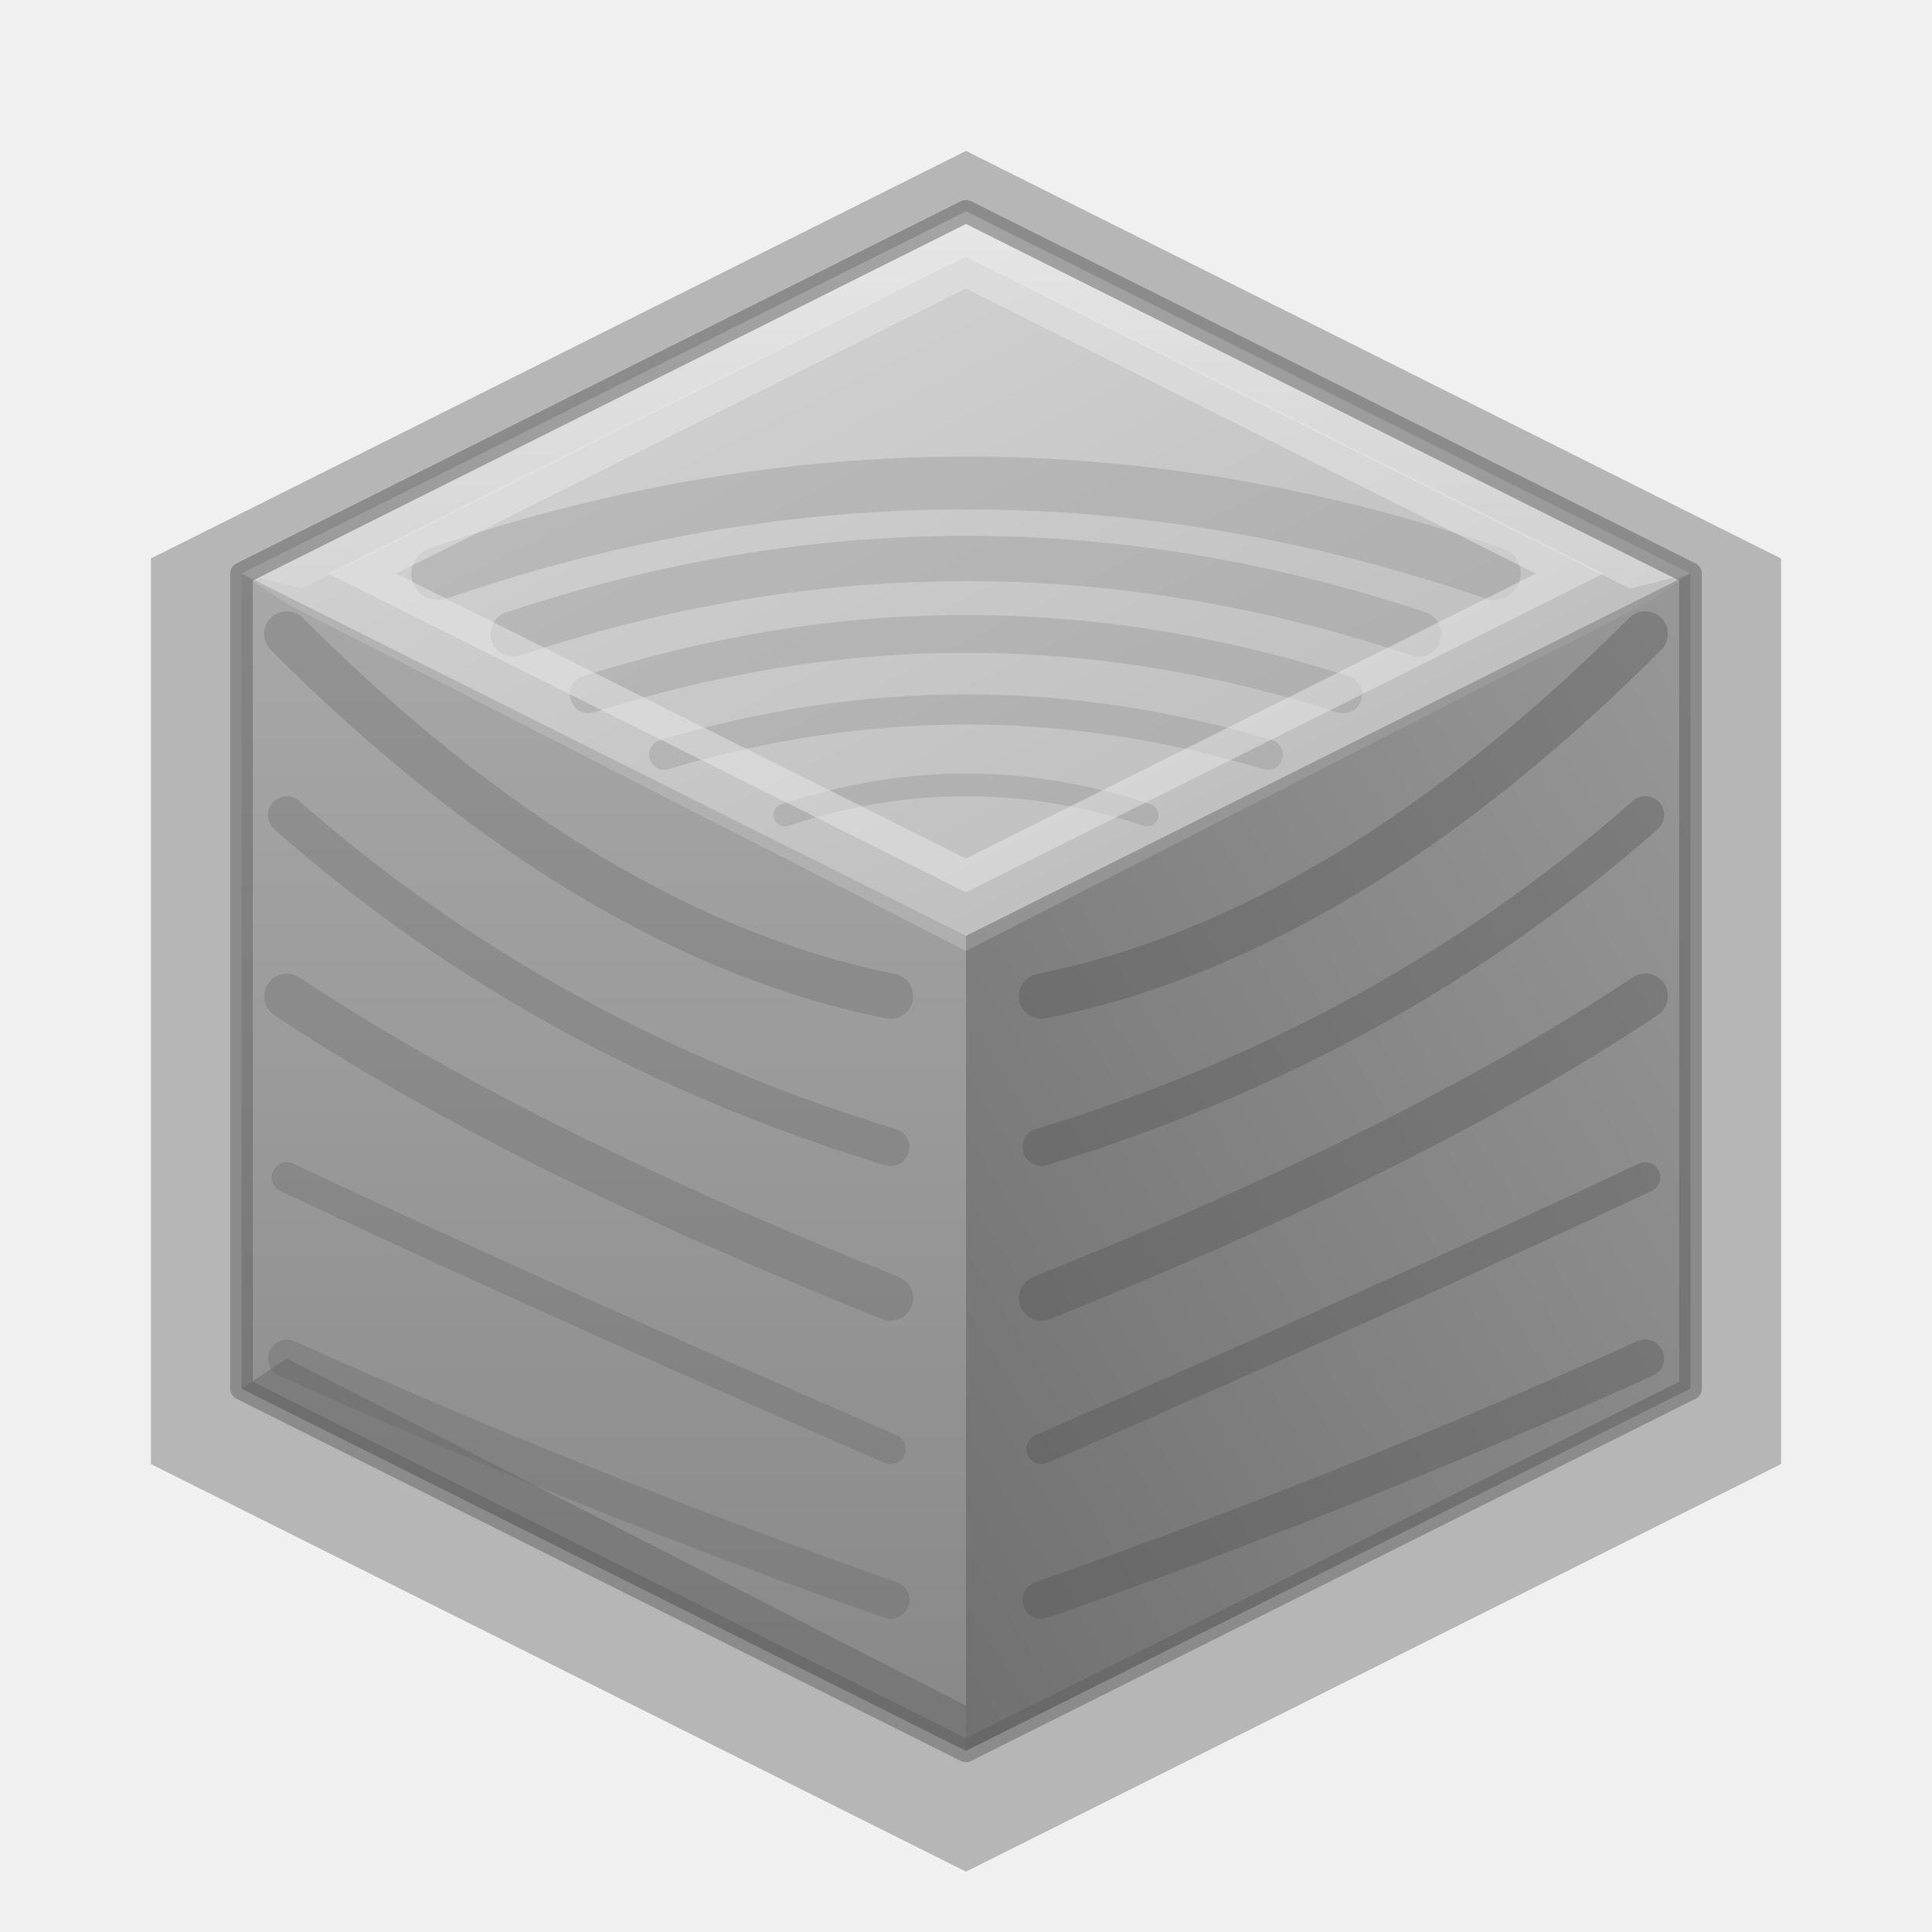
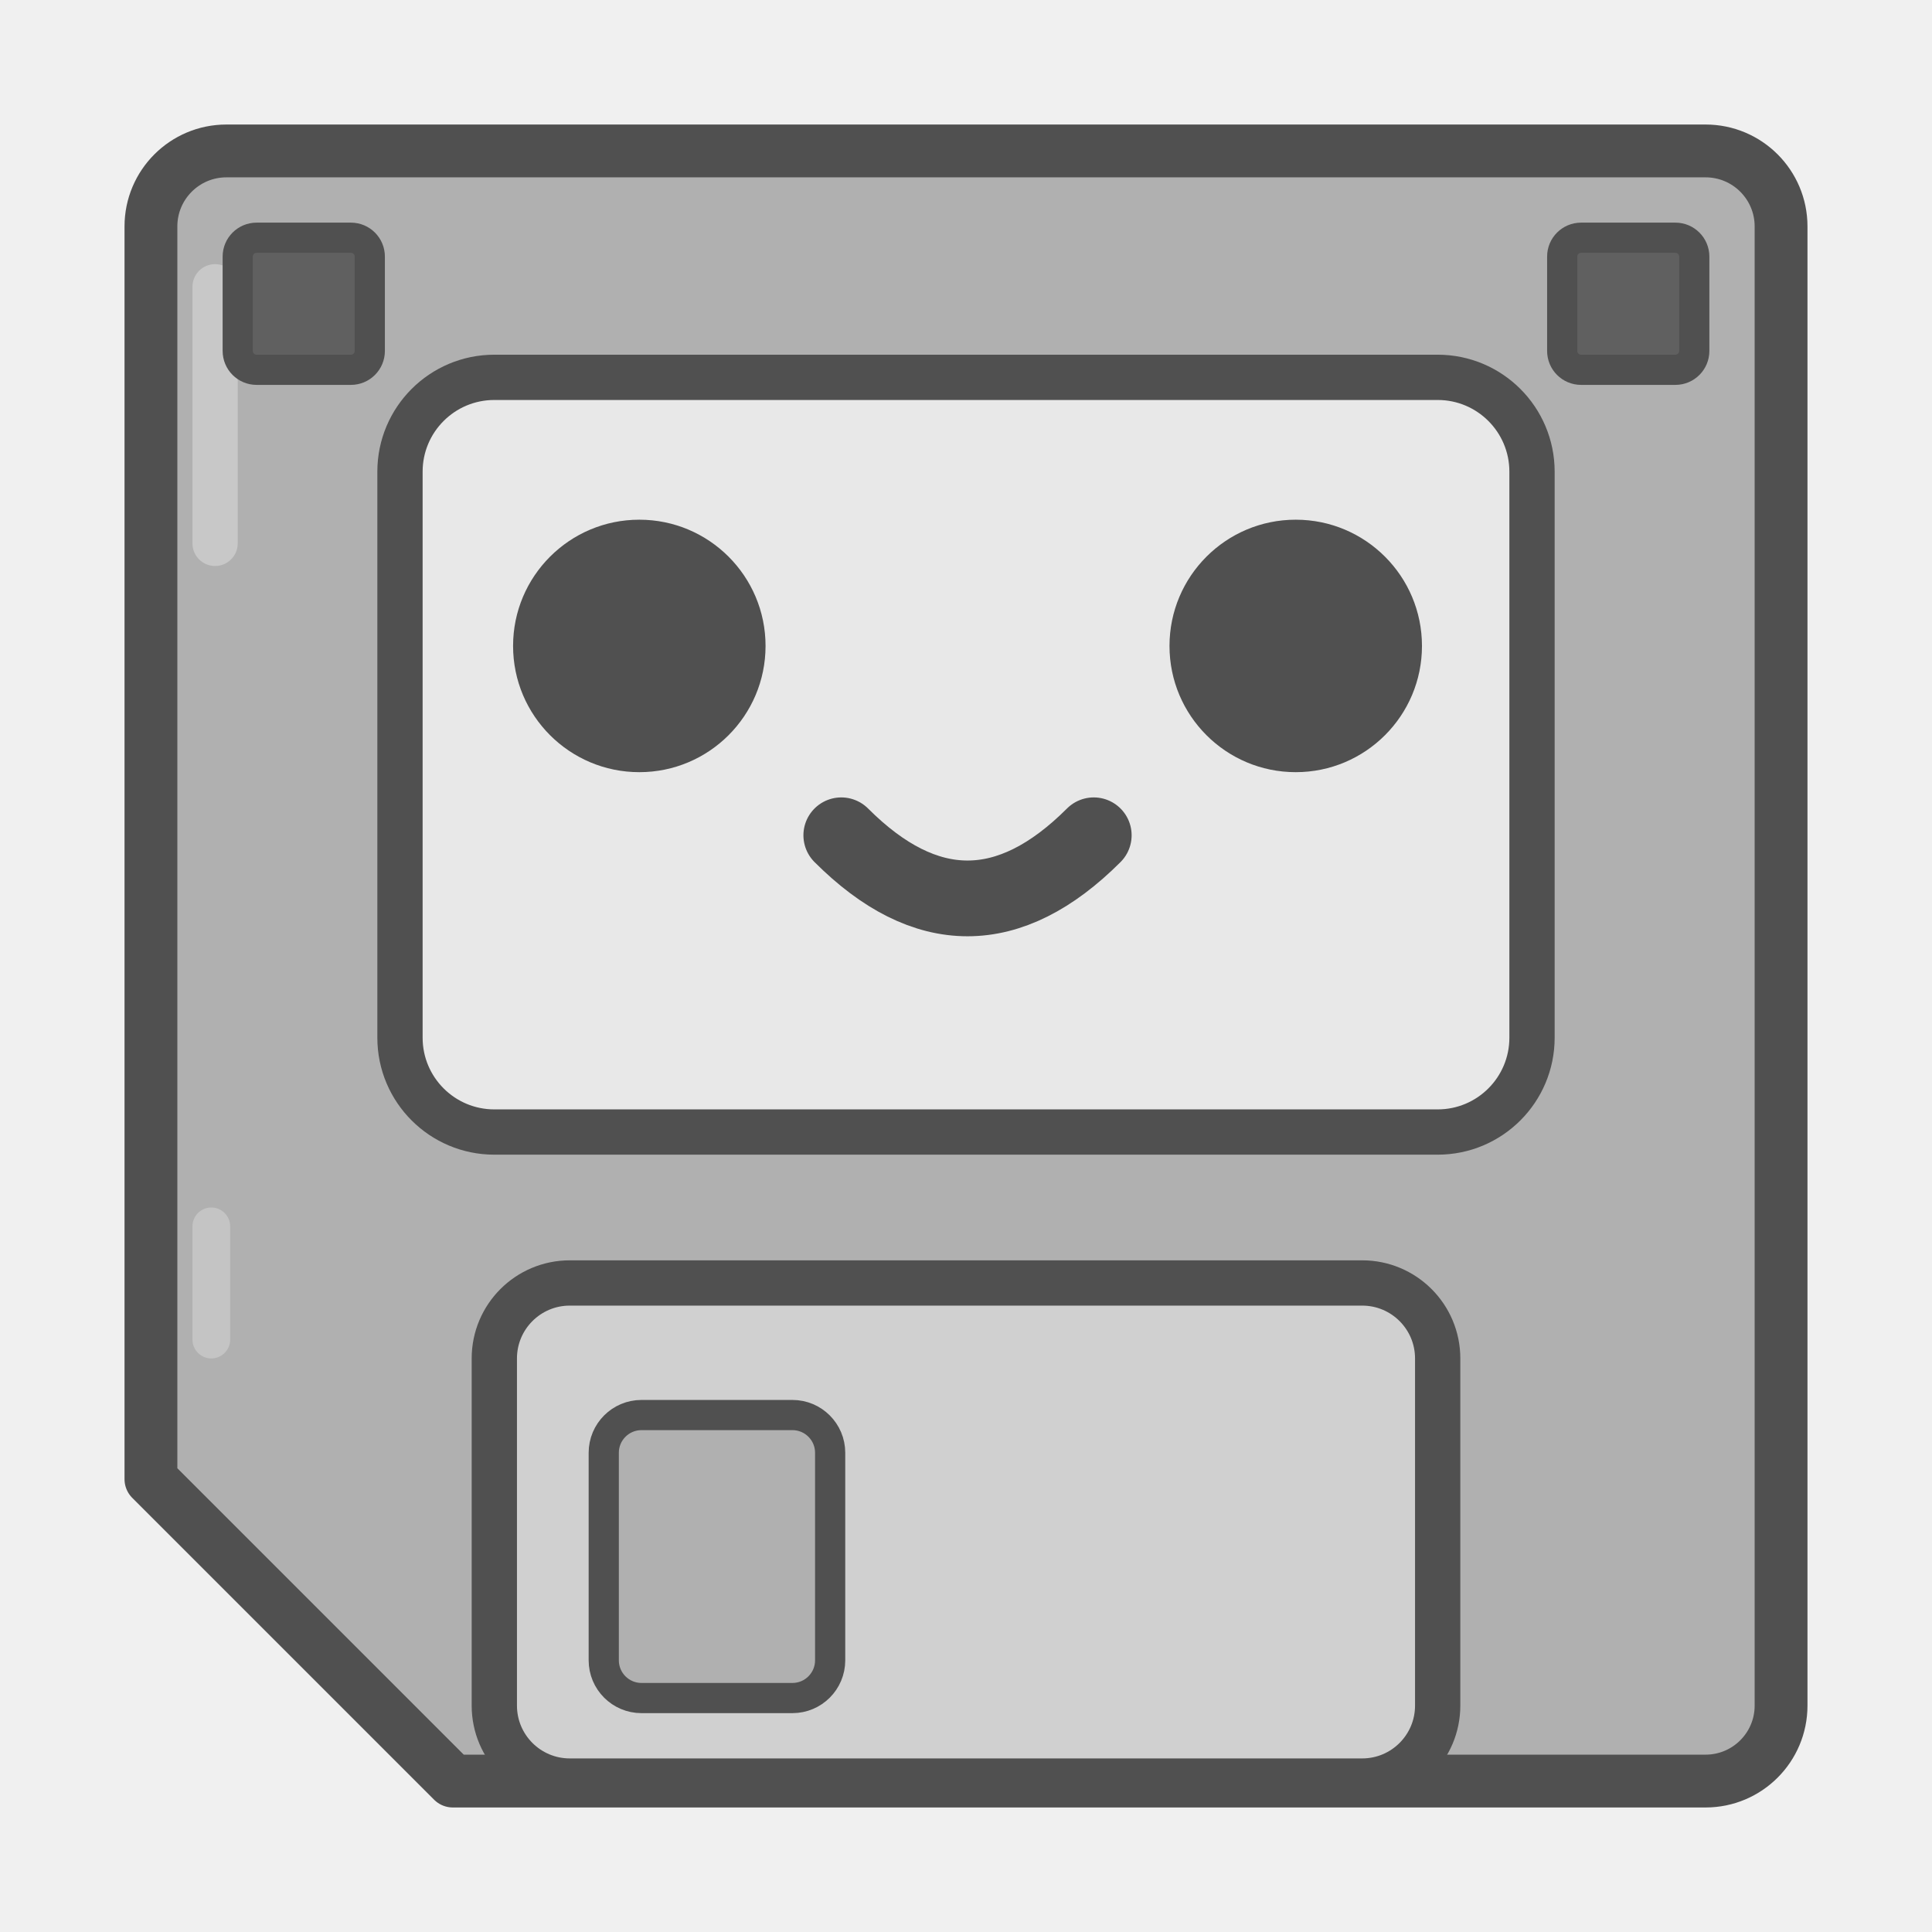
- <svg xmlns="http://www.w3.org/2000/svg" width="48" height="48" viewBox="0 0 128 128">
-   <defs>
-     <linearGradient id="topGrey" x1="0%" y1="0%" x2="100%" y2="100%">
-       <stop offset="0%" stop-color="#d8d8d8" />
-       <stop offset="50%" stop-color="#c8c8c8" />
-       <stop offset="100%" stop-color="#b8b8b8" />
-     </linearGradient>
-     <linearGradient id="leftGrey" x1="0%" y1="0%" x2="0%" y2="100%">
-       <stop offset="0%" stop-color="#a8a8a8" />
-       <stop offset="100%" stop-color="#888888" />
-     </linearGradient>
-     <linearGradient id="rightGrey" x1="100%" y1="0%" x2="0%" y2="100%">
-       <stop offset="0%" stop-color="#989898" />
-       <stop offset="100%" stop-color="#707070" />
-     </linearGradient>
-     <linearGradient id="bevelTopGrey" x1="0%" y1="0%" x2="0%" y2="100%">
-       <stop offset="0%" stop-color="#f0f0f0" />
-       <stop offset="100%" stop-color="#d8d8d8" />
-     </linearGradient>
-   </defs>
-   <g transform="translate(4, 4)">
-     <path d="M60,6 L114,33 L114,93 L60,120 L6,93 L6,33 Z" fill="#606060" opacity="0.4" />
-     <path d="M60,58 L108,34 L108,88 L60,112 Z" fill="url(#rightGrey)" />
-     <g opacity="0.35" stroke="#505050" fill="none" stroke-linecap="round">
-       <path d="M65,62 Q85,58 105,38" stroke-width="3" />
-       <path d="M65,72 Q88,65 105,50" stroke-width="2.5" />
-       <path d="M65,82 Q90,72 105,62" stroke-width="3" />
-       <path d="M65,92 Q88,82 105,74" stroke-width="2" />
-       <path d="M65,102 Q85,95 105,86" stroke-width="2.5" />
-     </g>
-     <path d="M60,58 L108,34 L105,36 L60,59 Z" fill="#a0a0a0" opacity="0.6" />
-     <path d="M60,58 L12,34 L12,88 L60,112 Z" fill="url(#leftGrey)" />
-     <g opacity="0.3" stroke="#606060" fill="none" stroke-linecap="round">
-       <path d="M55,62 Q35,58 15,38" stroke-width="3" />
-       <path d="M55,72 Q32,65 15,50" stroke-width="2.5" />
-       <path d="M55,82 Q30,72 15,62" stroke-width="3" />
-       <path d="M55,92 Q32,82 15,74" stroke-width="2" />
-       <path d="M55,102 Q35,95 15,86" stroke-width="2.5" />
-     </g>
-     <path d="M60,58 L12,34 L15,36 L60,59 Z" fill="#c0c0c0" opacity="0.5" />
-     <path d="M12,88 L60,112 L60,109 L15,86 Z" fill="#606060" opacity="0.4" />
-     <path d="M60,10 L108,34 L60,58 L12,34 Z" fill="url(#topGrey)" />
-     <g opacity="0.28" stroke="#808080" fill="none" stroke-linecap="round">
-       <path d="M25,34 Q60,22 95,34" stroke-width="3.5" />
-       <path d="M30,38 Q60,28 90,38" stroke-width="3" />
-       <path d="M35,42 Q60,34 85,42" stroke-width="2.5" />
-       <path d="M40,46 Q60,40 80,46" stroke-width="2" />
-       <path d="M48,50 Q60,46 72,50" stroke-width="1.5" />
-     </g>
-     <path d="M60,10 L108,34 L104,35 L60,13 L16,35 L12,34 Z" fill="url(#bevelTopGrey)" opacity="0.7" />
-     <path d="M60,14 L100,34 L60,54 L20,34 Z" fill="none" stroke="#e8e8e8" stroke-width="2" opacity="0.5" />
-     <path d="M60,10 L108,34 L108,88 L60,112 L12,88 L12,34 Z" fill="none" stroke="#606060" stroke-width="1.5" stroke-linejoin="round" opacity="0.5" />
-   </g>
+ <svg xmlns="http://www.w3.org/2000/svg" width="48" height="48" viewBox="0 0 512 512">
+   <path d="M60,40 H452 A20,20 0 0 1 472,60 V452 A20,20 0 0 1 452,472 H120 L40,392 V60 A20,20 0 0 1 60,40 Z" fill="#B0B0B0" stroke="#505050" stroke-width="14" stroke-linejoin="round" />
+   <rect x="51" y="70" width="12" height="80" rx="6" fill="#ffffff" fill-opacity="0.3" />
+   <rect x="51" y="320" width="10" height="40" rx="5" fill="#ffffff" fill-opacity="0.25" />
+   <rect x="63" y="63" width="35" height="35" rx="5" fill="#606060" stroke="#505050" stroke-width="8" />
+   <rect x="414" y="63" width="35" height="35" rx="5" fill="#606060" stroke="#505050" stroke-width="8" />
+   <rect x="106" y="100" width="300" height="200" rx="25" fill="#E8E8E8" stroke="#505050" stroke-width="12" />
+   <rect x="131" y="340" width="250" height="132" rx="20" fill="#D0D0D0" stroke="#505050" stroke-width="12" />
+   <rect x="160" y="375" width="60" height="75" rx="10" fill="#B0B0B0" stroke="#505050" stroke-width="8" />
+   <circle cx="169.425" cy="171.179" r="33.454" fill="#505050" />
+   <circle cx="343.383" cy="171.179" r="33.454" fill="#505050" />
+   <path d="m 222.95,221.359 q 33.454,33.454 66.907,0" fill="none" stroke="#505050" stroke-width="20.072" stroke-linecap="round" />
</svg>
